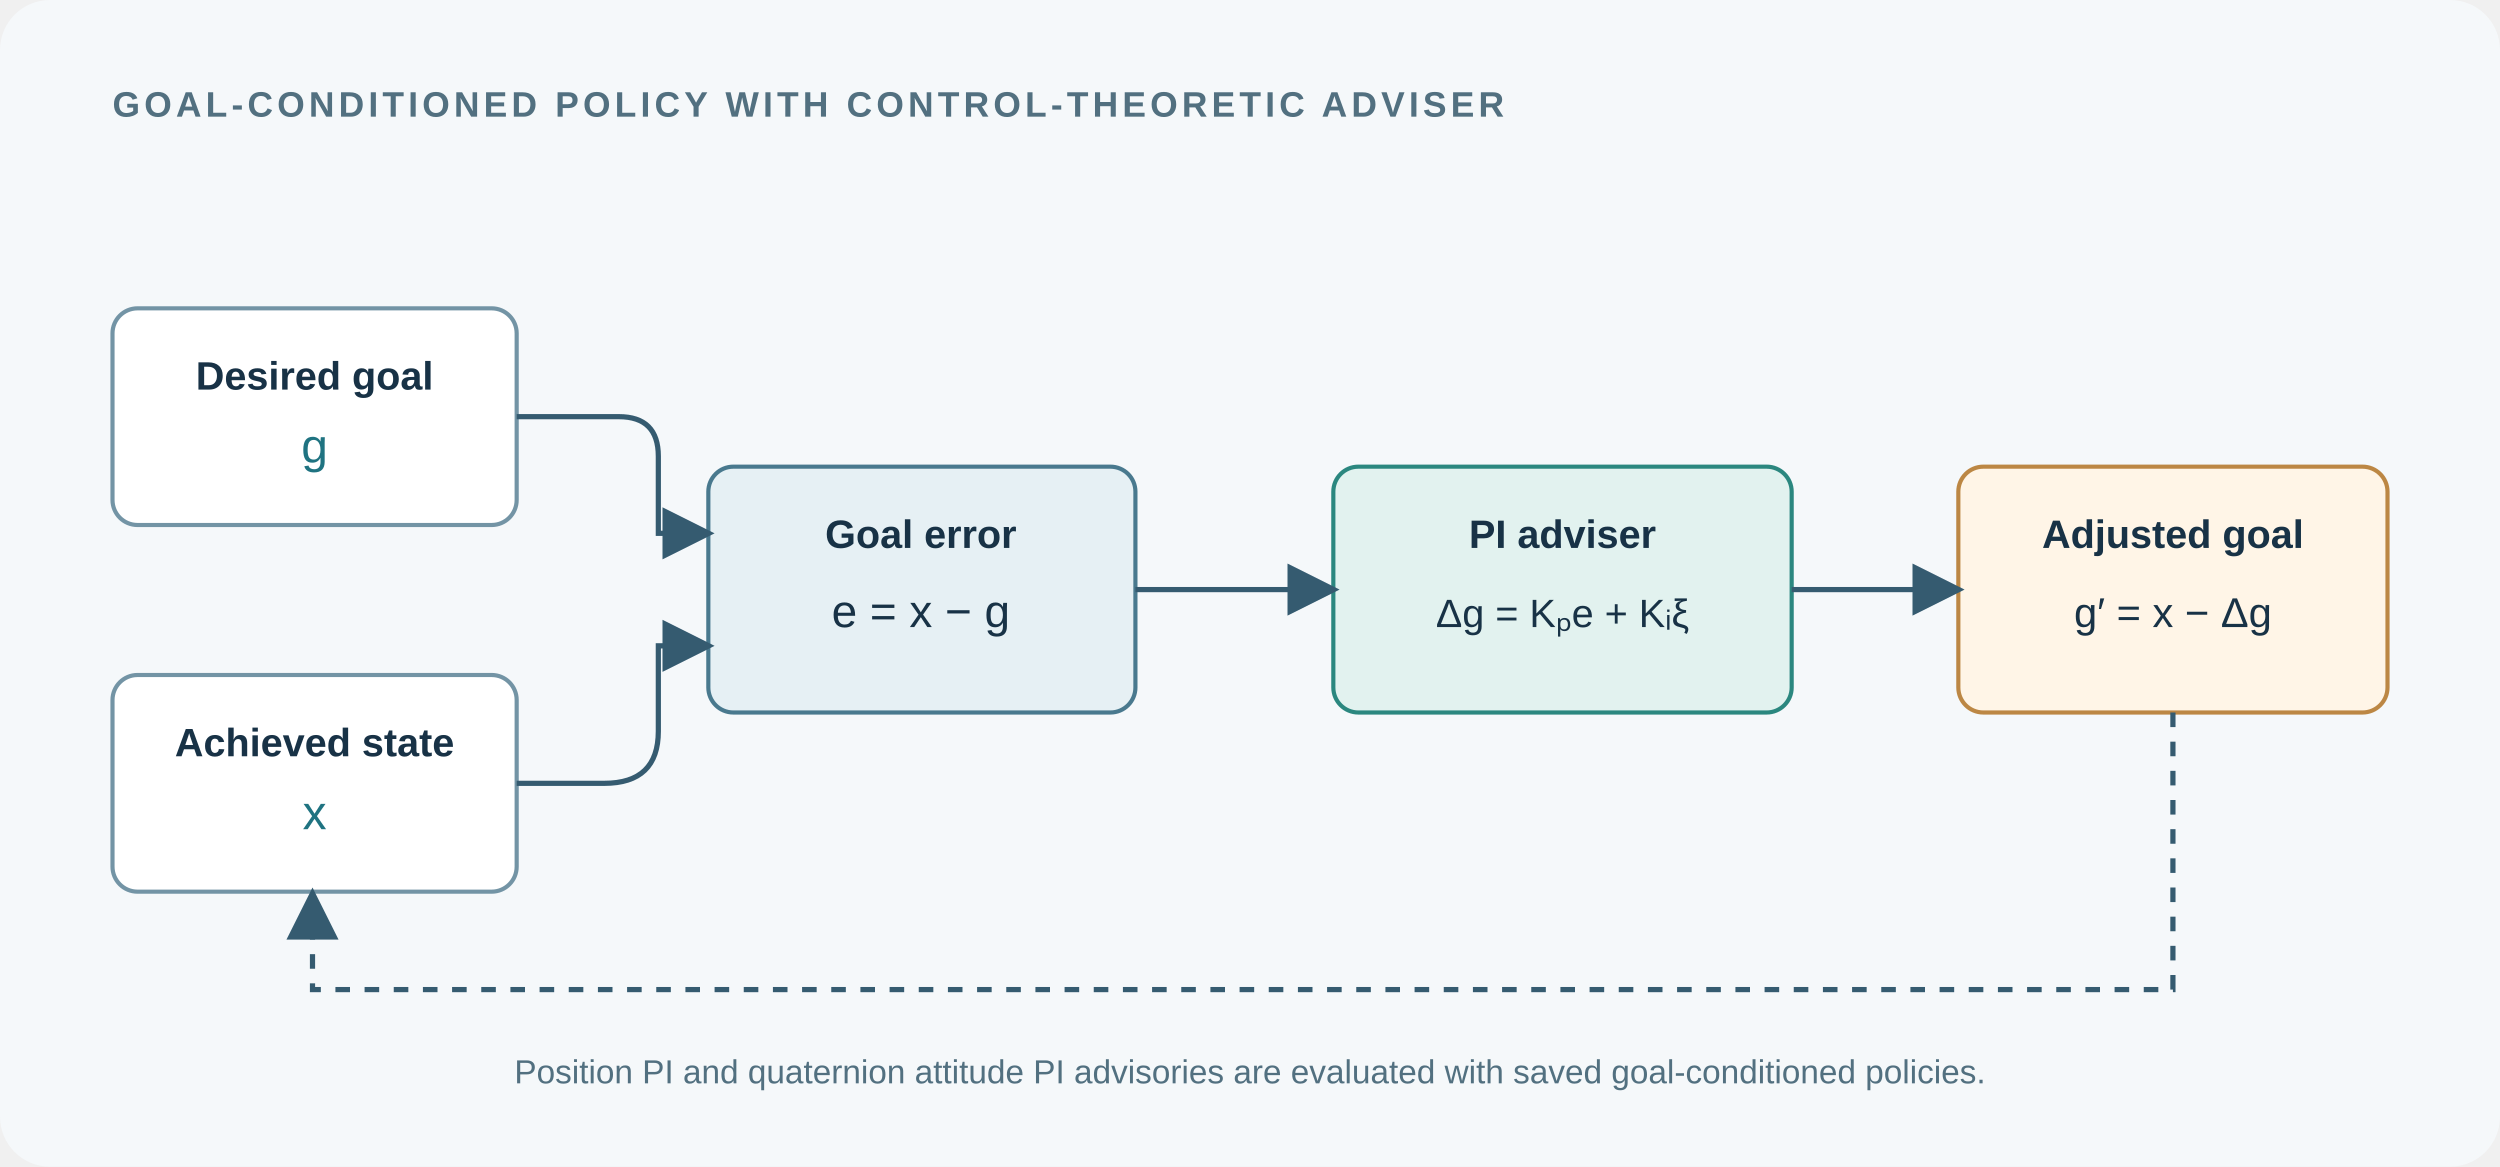
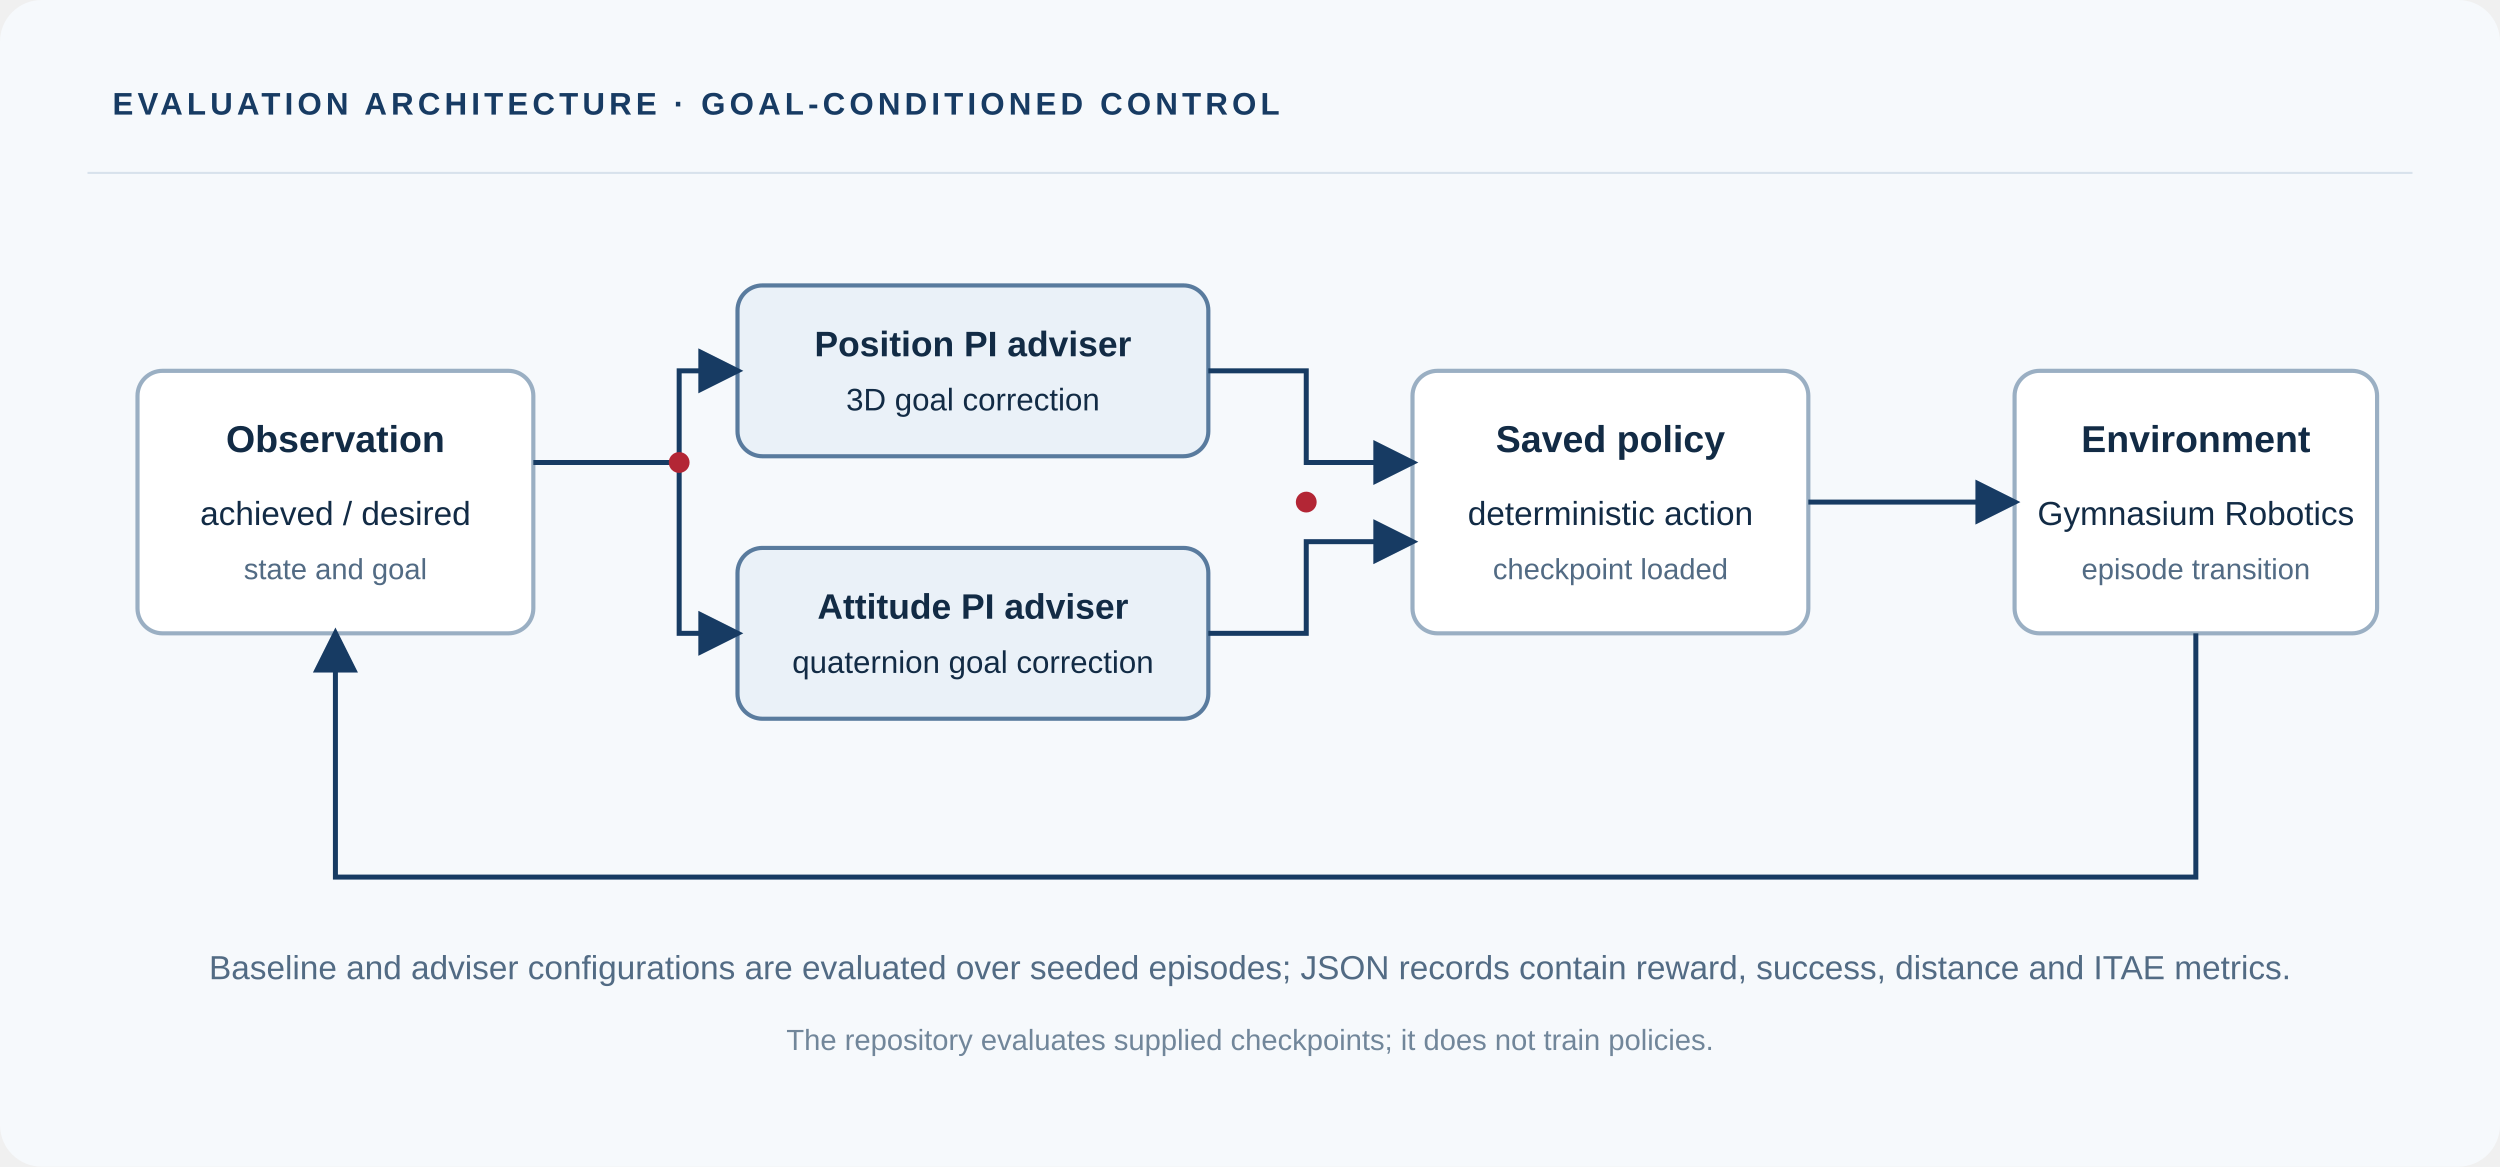
<svg xmlns="http://www.w3.org/2000/svg" viewBox="0 0 1200 560" role="img" aria-labelledby="title desc">
  <defs>
-     <marker id="arrow" markerWidth="10" markerHeight="10" refX="8" refY="5" orient="auto">
-       <path d="M0 0L10 5L0 10z" fill="#355b70" />
+     <marker id="arrow" markerWidth="9" markerHeight="9" refX="7" refY="4.5" orient="auto">
+       <path d="M0 0 9 4.5 0 9z" fill="#173b63" />
    </marker>
  </defs>
-   <rect width="1200" height="560" rx="24" fill="#f5f8fa" />
-   <text x="54" y="56" font-family="Arial,sans-serif" font-size="17" font-weight="700" letter-spacing="2" fill="#527080">GOAL-CONDITIONED POLICY WITH CONTROL-THEORETIC ADVISER</text>
-   <g font-family="Arial,sans-serif">
-     <rect x="54" y="148" width="194" height="104" rx="12" fill="#fff" stroke="#7394a5" stroke-width="2" />
-     <text x="151" y="187" text-anchor="middle" font-size="19" font-weight="700" fill="#183246">Desired goal</text>
-     <text x="151" y="222" text-anchor="middle" font-size="23" fill="#1f7381">g</text>
-     <rect x="54" y="324" width="194" height="104" rx="12" fill="#fff" stroke="#7394a5" stroke-width="2" />
-     <text x="151" y="363" text-anchor="middle" font-size="19" font-weight="700" fill="#183246">Achieved state</text>
-     <text x="151" y="398" text-anchor="middle" font-size="23" fill="#1f7381">x</text>
-     <rect x="340" y="224" width="205" height="118" rx="12" fill="#e6f0f4" stroke="#49798e" stroke-width="2" />
-     <text x="442" y="263" text-anchor="middle" font-size="19" font-weight="700" fill="#183246">Goal error</text>
-     <text x="442" y="301" text-anchor="middle" font-size="22" fill="#183246">e = x − g</text>
-     <rect x="640" y="224" width="220" height="118" rx="12" fill="#e2f2ef" stroke="#2b877f" stroke-width="2" />
-     <text x="750" y="263" text-anchor="middle" font-size="19" font-weight="700" fill="#183246">PI adviser</text>
-     <text x="750" y="301" text-anchor="middle" font-size="19" fill="#183246">Δg = Kₚe + Kᵢξ</text>
-     <rect x="940" y="224" width="206" height="118" rx="12" fill="#fff5e7" stroke="#bc8744" stroke-width="2" />
-     <text x="1043" y="263" text-anchor="middle" font-size="19" font-weight="700" fill="#183246">Adjusted goal</text>
-     <text x="1043" y="301" text-anchor="middle" font-size="20" fill="#183246">g′ = x − Δg</text>
+   <rect width="1200" height="560" rx="20" fill="#f6f9fc" />
+   <path d="M42 83H1158" stroke="#d8e2ec" />
+   <text x="54" y="55" font-family="Arial,sans-serif" font-size="15" font-weight="700" letter-spacing="2" fill="#173b63">EVALUATION ARCHITECTURE · GOAL-CONDITIONED CONTROL</text>
+   <g font-family="Arial,sans-serif" fill="#122b45">
+     <rect x="66" y="178" width="190" height="126" rx="12" fill="#fff" stroke="#9aafc3" stroke-width="2" />
+     <text x="161" y="217" text-anchor="middle" font-size="18" font-weight="700">Observation</text>
+     <text x="161" y="252" text-anchor="middle" font-size="16">achieved / desired</text>
+     <text x="161" y="278" text-anchor="middle" font-size="14" fill="#526b84">state and goal</text>
+     <rect x="354" y="137" width="226" height="82" rx="12" fill="#eaf1f8" stroke="#597b9e" stroke-width="2" />
+     <text x="467" y="171" text-anchor="middle" font-size="17" font-weight="700">Position PI adviser</text>
+     <text x="467" y="197" text-anchor="middle" font-size="15">3D goal correction</text>
+     <rect x="354" y="263" width="226" height="82" rx="12" fill="#eaf1f8" stroke="#597b9e" stroke-width="2" />
+     <text x="467" y="297" text-anchor="middle" font-size="17" font-weight="700">Attitude PI adviser</text>
+     <text x="467" y="323" text-anchor="middle" font-size="15">quaternion goal correction</text>
+     <rect x="678" y="178" width="190" height="126" rx="12" fill="#fff" stroke="#9aafc3" stroke-width="2" />
+     <text x="773" y="217" text-anchor="middle" font-size="18" font-weight="700">Saved policy</text>
+     <text x="773" y="252" text-anchor="middle" font-size="16">deterministic action</text>
+     <text x="773" y="278" text-anchor="middle" font-size="14" fill="#526b84">checkpoint loaded</text>
+     <rect x="967" y="178" width="174" height="126" rx="12" fill="#fff" stroke="#9aafc3" stroke-width="2" />
+     <text x="1054" y="217" text-anchor="middle" font-size="18" font-weight="700">Environment</text>
+     <text x="1054" y="252" text-anchor="middle" font-size="16">Gymnasium Robotics</text>
+     <text x="1054" y="278" text-anchor="middle" font-size="14" fill="#526b84">episode transition</text>
  </g>
-   <path d="M248 200H297Q316 200 316 219V256H338" fill="none" stroke="#355b70" stroke-width="2.5" marker-end="url(#arrow)" />
-   <path d="M248 376H290Q316 376 316 351V310H338" fill="none" stroke="#355b70" stroke-width="2.5" marker-end="url(#arrow)" />
-   <path d="M545 283H638" fill="none" stroke="#355b70" stroke-width="2.5" marker-end="url(#arrow)" />
-   <path d="M860 283H938" fill="none" stroke="#355b70" stroke-width="2.5" marker-end="url(#arrow)" />
-   <path d="M1043 342V475H150V431" fill="none" stroke="#355b70" stroke-width="2.5" stroke-dasharray="7 7" marker-end="url(#arrow)" />
-   <text x="600" y="520" text-anchor="middle" font-family="Arial,sans-serif" font-size="16" fill="#527080">Position PI and quaternion attitude PI advisories are evaluated with saved goal-conditioned policies.</text>
+   <g fill="none" stroke="#173b63" stroke-width="2.4" marker-end="url(#arrow)">
+     <path d="M256 222H326V178H352" />
+     <path d="M326 222V304H352" />
+     <path d="M580 178H627V222H676" />
+     <path d="M580 304H627V260H676" />
+     <path d="M868 241H965" />
+     <path d="M1054 304V421H161V306" />
+   </g>
+   <circle cx="326" cy="222" r="5" fill="#b32635" />
+   <circle cx="627" cy="241" r="5" fill="#b32635" />
+   <text x="600" y="470" text-anchor="middle" font-family="Arial,sans-serif" font-size="16" fill="#526b84">Baseline and adviser configurations are evaluated over seeded episodes; JSON records contain reward, success, distance and ITAE metrics.</text>
+   <text x="600" y="504" text-anchor="middle" font-family="Arial,sans-serif" font-size="14" fill="#71869a">The repository evaluates supplied checkpoints; it does not train policies.</text>
</svg>
